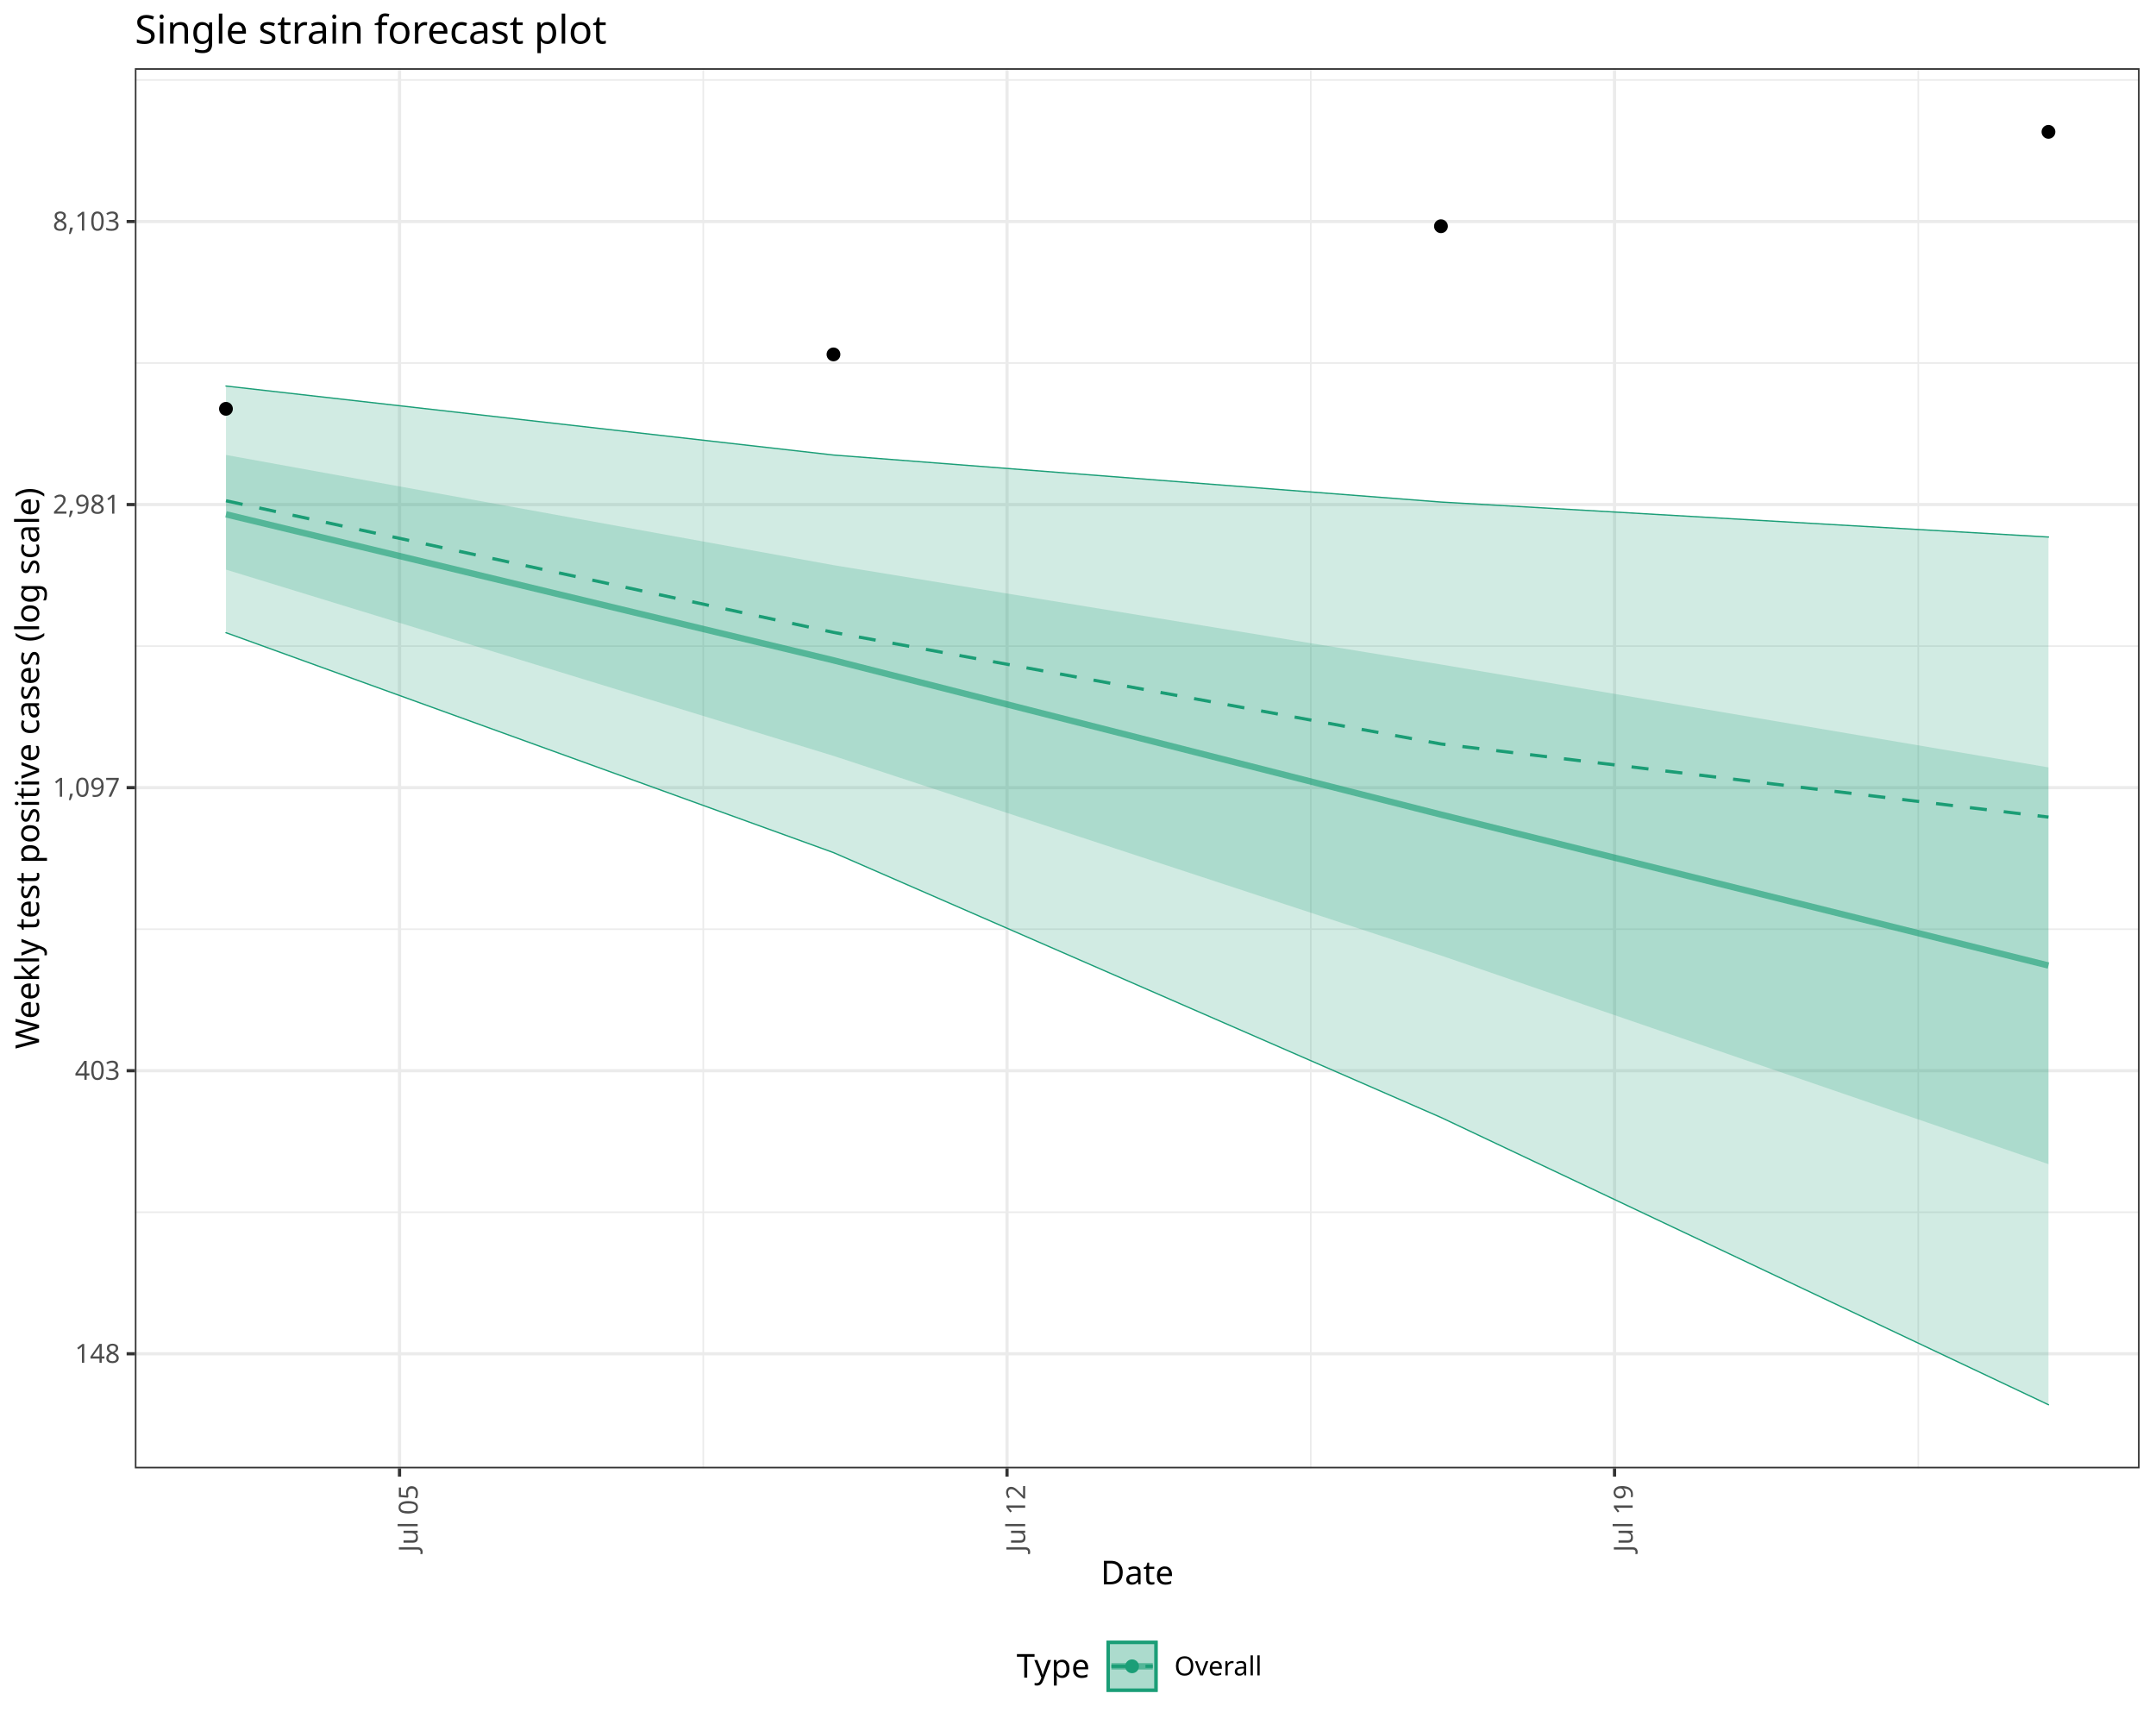
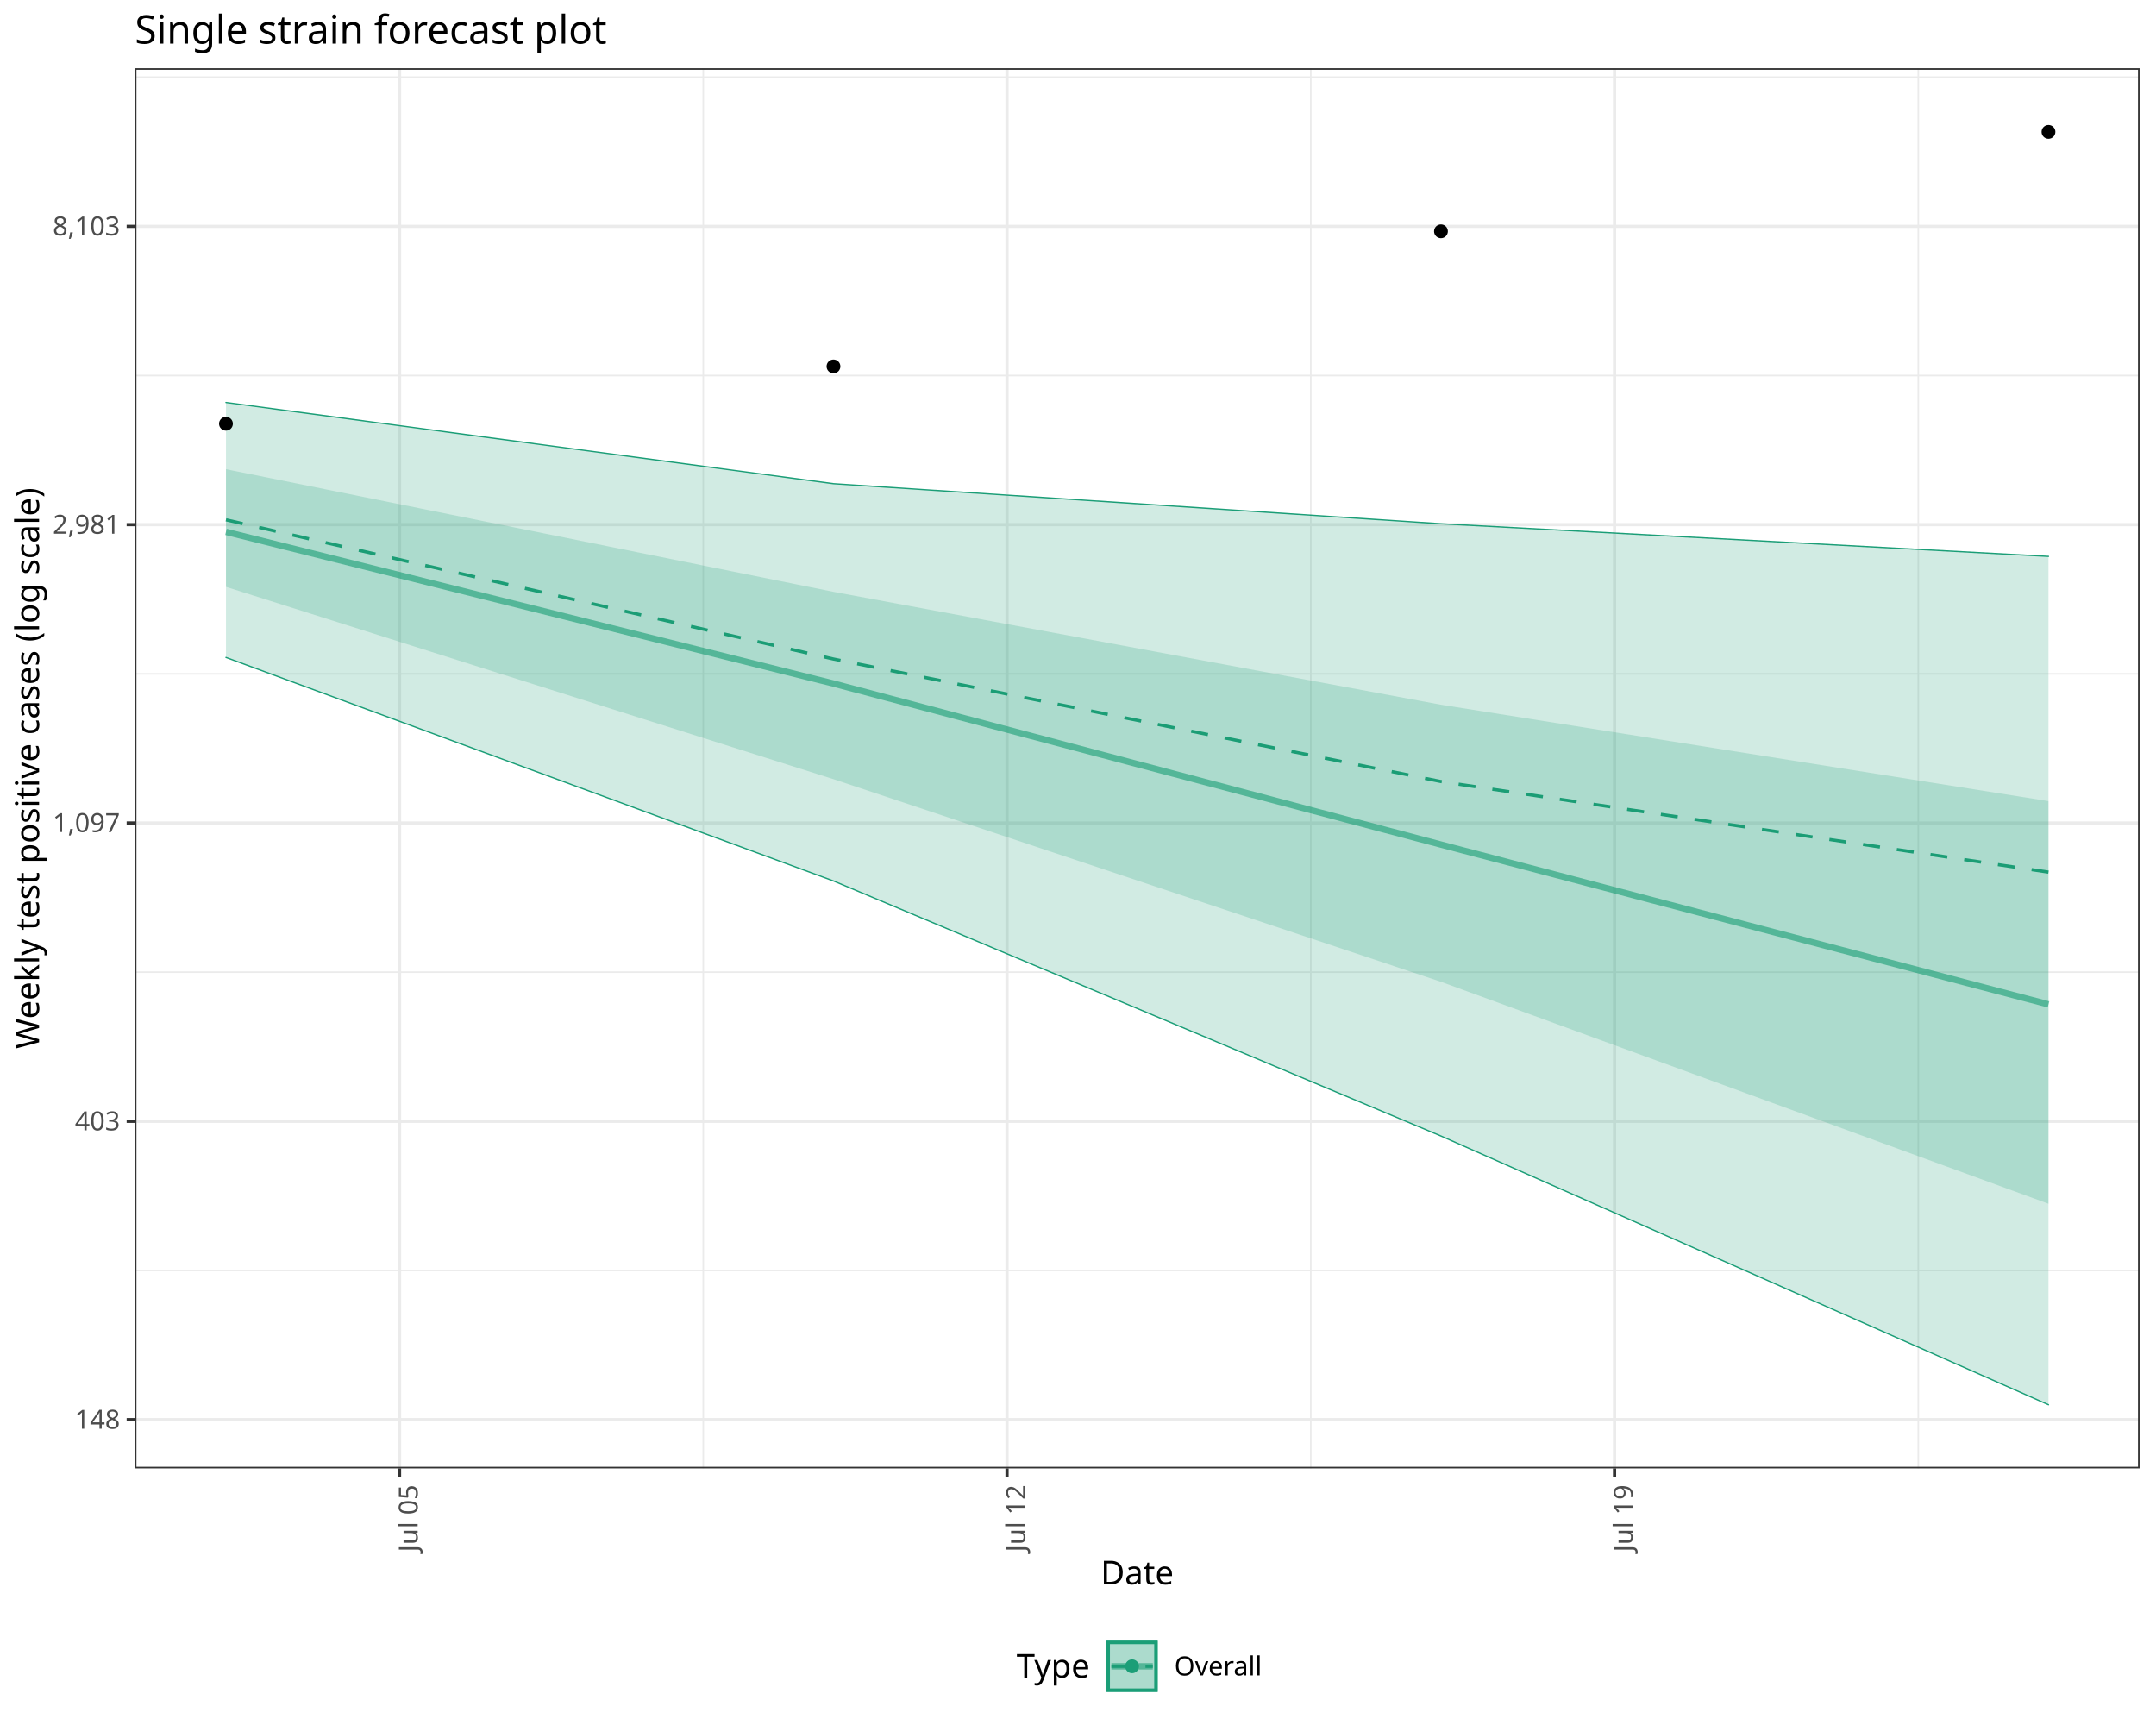
<svg xmlns="http://www.w3.org/2000/svg" class="svglite" data-engine-version="2.0" width="720.00pt" height="576.00pt" viewBox="0 0 720.00 576.00">
  <defs>
    <style type="text/css">
    .svglite line, .svglite polyline, .svglite polygon, .svglite path, .svglite rect, .svglite circle {
      fill: none;
      stroke: #000000;
      stroke-linecap: round;
      stroke-linejoin: round;
      stroke-miterlimit: 10.00;
    }
  </style>
  </defs>
  <rect width="100%" height="100%" style="stroke: none; fill: #FFFFFF;" />
  <defs>
    <clipPath id="cpMC4wMHw3MjAuMDB8MC4wMHw1NzYuMDA=">
      <rect x="0.00" y="0.00" width="720.00" height="576.00" />
    </clipPath>
  </defs>
  <g clip-path="url(#cpMC4wMHw3MjAuMDB8MC4wMHw1NzYuMDA=)">
    <rect x="0.00" y="0.00" width="720.00" height="576.00" style="stroke-width: 1.07; stroke: #FFFFFF; fill: #FFFFFF;" />
  </g>
  <defs>
    <clipPath id="cpNDUuMDN8NzE0LjUyfDIyLjc4fDQ5MC4zMQ==">
      <rect x="45.03" y="22.78" width="669.49" height="467.53" />
    </clipPath>
  </defs>
  <g clip-path="url(#cpNDUuMDN8NzE0LjUyfDIyLjc4fDQ5MC4zMQ==)">
    <rect x="45.03" y="22.78" width="669.49" height="467.53" style="stroke-width: 1.07; stroke: none; fill: #FFFFFF;" />
-     <polyline points="45.03,404.78 714.52,404.78 " style="stroke-width: 0.53; stroke: #EBEBEB; stroke-linecap: butt;" />
-     <polyline points="45.03,310.26 714.52,310.26 " style="stroke-width: 0.53; stroke: #EBEBEB; stroke-linecap: butt;" />
-     <polyline points="45.03,215.74 714.52,215.74 " style="stroke-width: 0.53; stroke: #EBEBEB; stroke-linecap: butt;" />
-     <polyline points="45.03,121.23 714.52,121.23 " style="stroke-width: 0.53; stroke: #EBEBEB; stroke-linecap: butt;" />
-     <polyline points="45.03,26.71 714.52,26.71 " style="stroke-width: 0.53; stroke: #EBEBEB; stroke-linecap: butt;" />
+     <polyline points="45.03,424.22 714.52,424.22 " style="stroke-width: 0.53; stroke: #EBEBEB; stroke-linecap: butt;" />
+     <polyline points="45.03,324.61 714.52,324.61 " style="stroke-width: 0.53; stroke: #EBEBEB; stroke-linecap: butt;" />
+     <polyline points="45.03,225.00 714.52,225.00 " style="stroke-width: 0.53; stroke: #EBEBEB; stroke-linecap: butt;" />
+     <polyline points="45.03,125.39 714.52,125.39 " style="stroke-width: 0.53; stroke: #EBEBEB; stroke-linecap: butt;" />
+     <polyline points="45.03,25.77 714.52,25.77 " style="stroke-width: 0.53; stroke: #EBEBEB; stroke-linecap: butt;" />
    <polyline points="234.86,490.31 234.86,22.78 " style="stroke-width: 0.53; stroke: #EBEBEB; stroke-linecap: butt;" />
    <polyline points="437.74,490.31 437.74,22.78 " style="stroke-width: 0.53; stroke: #EBEBEB; stroke-linecap: butt;" />
    <polyline points="640.62,490.31 640.62,22.78 " style="stroke-width: 0.53; stroke: #EBEBEB; stroke-linecap: butt;" />
-     <polyline points="45.03,452.04 714.52,452.04 " style="stroke-width: 1.07; stroke: #EBEBEB; stroke-linecap: butt;" />
-     <polyline points="45.03,357.52 714.52,357.52 " style="stroke-width: 1.07; stroke: #EBEBEB; stroke-linecap: butt;" />
-     <polyline points="45.03,263.00 714.52,263.00 " style="stroke-width: 1.07; stroke: #EBEBEB; stroke-linecap: butt;" />
-     <polyline points="45.03,168.48 714.52,168.48 " style="stroke-width: 1.07; stroke: #EBEBEB; stroke-linecap: butt;" />
-     <polyline points="45.03,73.97 714.52,73.97 " style="stroke-width: 1.07; stroke: #EBEBEB; stroke-linecap: butt;" />
+     <polyline points="45.03,474.03 714.52,474.03 " style="stroke-width: 1.07; stroke: #EBEBEB; stroke-linecap: butt;" />
+     <polyline points="45.03,374.42 714.52,374.42 " style="stroke-width: 1.07; stroke: #EBEBEB; stroke-linecap: butt;" />
+     <polyline points="45.03,274.80 714.52,274.80 " style="stroke-width: 1.07; stroke: #EBEBEB; stroke-linecap: butt;" />
+     <polyline points="45.03,175.19 714.52,175.19 " style="stroke-width: 1.07; stroke: #EBEBEB; stroke-linecap: butt;" />
+     <polyline points="45.03,75.58 714.52,75.58 " style="stroke-width: 1.07; stroke: #EBEBEB; stroke-linecap: butt;" />
    <polyline points="133.42,490.31 133.42,22.78 " style="stroke-width: 1.07; stroke: #EBEBEB; stroke-linecap: butt;" />
    <polyline points="336.30,490.31 336.30,22.78 " style="stroke-width: 1.07; stroke: #EBEBEB; stroke-linecap: butt;" />
    <polyline points="539.18,490.31 539.18,22.78 " style="stroke-width: 1.07; stroke: #EBEBEB; stroke-linecap: butt;" />
-     <polyline points="75.46,171.74 278.34,220.49 481.21,272.00 684.09,322.40 " style="stroke-width: 2.13; stroke: #1B9E77; stroke-opacity: 0.60; stroke-linecap: butt;" />
-     <polyline points="75.46,167.21 278.34,211.16 481.21,248.42 684.09,272.84 " style="stroke-width: 1.07; stroke: #1B9E77; stroke-dasharray: 5.69,5.69; stroke-linecap: butt;" />
-     <polygon points="75.46,128.90 278.34,151.94 481.21,167.64 684.09,179.32 684.09,469.06 481.21,373.13 278.34,284.69 75.46,211.26 " style="stroke-width: 0.00; stroke: none; fill: #1B9E77; fill-opacity: 0.20;" />
-     <polyline points="75.46,128.90 278.34,151.94 481.21,167.64 684.09,179.32 " style="stroke-width: 0.43; stroke: #1B9E77;" />
-     <polyline points="684.09,469.06 481.21,373.13 278.34,284.69 75.46,211.26 " style="stroke-width: 0.43; stroke: #1B9E77;" />
-     <polygon points="75.46,151.91 278.34,188.71 481.21,221.88 684.09,256.24 684.09,388.72 481.21,319.06 278.34,252.40 75.46,190.20 " style="stroke-width: 0.00; stroke: none; fill: #1B9E77; fill-opacity: 0.20;" />
-     <polyline points="75.46,151.91 278.34,188.71 481.21,221.88 684.09,256.24 " style="stroke-width: 1.07; stroke: none;" />
-     <polyline points="684.09,388.72 481.21,319.06 278.34,252.40 75.46,190.20 " style="stroke-width: 1.07; stroke: none;" />
-     <circle cx="75.46" cy="136.51" r="1.95" style="stroke-width: 0.71; fill: #000000;" />
-     <circle cx="278.34" cy="118.34" r="1.95" style="stroke-width: 0.71; fill: #000000;" />
-     <circle cx="481.21" cy="75.54" r="1.95" style="stroke-width: 0.71; fill: #000000;" />
+     <polyline points="75.46,177.59 278.34,228.25 481.21,282.02 684.09,335.38 " style="stroke-width: 2.13; stroke: #1B9E77; stroke-opacity: 0.60; stroke-linecap: butt;" />
+     <polyline points="75.46,173.57 278.34,220.06 481.21,260.97 684.09,291.22 " style="stroke-width: 1.07; stroke: #1B9E77; stroke-dasharray: 5.69,5.69; stroke-linecap: butt;" />
+     <polygon points="75.46,134.39 278.34,161.51 481.21,174.89 684.09,185.79 684.09,469.06 481.21,379.33 278.34,294.16 75.46,219.53 " style="stroke-width: 0.00; stroke: none; fill: #1B9E77; fill-opacity: 0.20;" />
+     <polyline points="75.46,134.39 278.34,161.51 481.21,174.89 684.09,185.79 " style="stroke-width: 0.43; stroke: #1B9E77;" />
+     <polyline points="684.09,469.06 481.21,379.33 278.34,294.16 75.46,219.53 " style="stroke-width: 0.43; stroke: #1B9E77;" />
+     <polygon points="75.46,156.67 278.34,197.62 481.21,235.32 684.09,267.51 684.09,401.95 481.21,327.83 278.34,260.18 75.46,195.96 " style="stroke-width: 0.00; stroke: none; fill: #1B9E77; fill-opacity: 0.20;" />
+     <polyline points="75.46,156.67 278.34,197.62 481.21,235.32 684.09,267.51 " style="stroke-width: 1.07; stroke: none;" />
+     <polyline points="684.09,401.95 481.21,327.83 278.34,260.18 75.46,195.96 " style="stroke-width: 1.07; stroke: none;" />
+     <circle cx="75.46" cy="141.49" r="1.95" style="stroke-width: 0.71; fill: #000000;" />
+     <circle cx="278.34" cy="122.35" r="1.95" style="stroke-width: 0.71; fill: #000000;" />
+     <circle cx="481.21" cy="77.24" r="1.95" style="stroke-width: 0.71; fill: #000000;" />
    <circle cx="684.09" cy="44.03" r="1.95" style="stroke-width: 0.71; fill: #000000;" />
    <rect x="45.03" y="22.78" width="669.49" height="467.53" style="stroke-width: 1.07; stroke: #333333;" />
  </g>
  <g clip-path="url(#cpMC4wMHw3MjAuMDB8MC4wMHw1NzYuMDA=)">
-     <text x="40.10" y="455.06" text-anchor="end" style="font-size: 8.80px; fill: #4D4D4D; font-family: sans;" textLength="14.68px" lengthAdjust="spacingAndGlyphs">148</text>
-     <text x="40.10" y="360.55" text-anchor="end" style="font-size: 8.80px; fill: #4D4D4D; font-family: sans;" textLength="14.68px" lengthAdjust="spacingAndGlyphs">403</text>
-     <text x="40.10" y="266.03" text-anchor="end" style="font-size: 8.80px; fill: #4D4D4D; font-family: sans;" textLength="22.02px" lengthAdjust="spacingAndGlyphs">1,097</text>
-     <text x="40.10" y="171.51" text-anchor="end" style="font-size: 8.80px; fill: #4D4D4D; font-family: sans;" textLength="22.02px" lengthAdjust="spacingAndGlyphs">2,981</text>
-     <text x="40.10" y="76.99" text-anchor="end" style="font-size: 8.80px; fill: #4D4D4D; font-family: sans;" textLength="22.02px" lengthAdjust="spacingAndGlyphs">8,103</text>
-     <polyline points="42.29,452.04 45.03,452.04 " style="stroke-width: 1.07; stroke: #333333; stroke-linecap: butt;" />
-     <polyline points="42.29,357.52 45.03,357.52 " style="stroke-width: 1.07; stroke: #333333; stroke-linecap: butt;" />
-     <polyline points="42.29,263.00 45.03,263.00 " style="stroke-width: 1.07; stroke: #333333; stroke-linecap: butt;" />
-     <polyline points="42.29,168.48 45.03,168.48 " style="stroke-width: 1.07; stroke: #333333; stroke-linecap: butt;" />
-     <polyline points="42.29,73.97 45.03,73.97 " style="stroke-width: 1.07; stroke: #333333; stroke-linecap: butt;" />
+     <text x="40.10" y="477.06" text-anchor="end" style="font-size: 8.80px; fill: #4D4D4D; font-family: sans;" textLength="14.68px" lengthAdjust="spacingAndGlyphs">148</text>
+     <text x="40.10" y="377.44" text-anchor="end" style="font-size: 8.80px; fill: #4D4D4D; font-family: sans;" textLength="14.68px" lengthAdjust="spacingAndGlyphs">403</text>
+     <text x="40.10" y="277.83" text-anchor="end" style="font-size: 8.80px; fill: #4D4D4D; font-family: sans;" textLength="22.02px" lengthAdjust="spacingAndGlyphs">1,097</text>
+     <text x="40.10" y="178.22" text-anchor="end" style="font-size: 8.80px; fill: #4D4D4D; font-family: sans;" textLength="22.02px" lengthAdjust="spacingAndGlyphs">2,981</text>
+     <text x="40.10" y="78.61" text-anchor="end" style="font-size: 8.80px; fill: #4D4D4D; font-family: sans;" textLength="22.02px" lengthAdjust="spacingAndGlyphs">8,103</text>
+     <polyline points="42.29,474.03 45.03,474.03 " style="stroke-width: 1.07; stroke: #333333; stroke-linecap: butt;" />
+     <polyline points="42.29,374.42 45.03,374.42 " style="stroke-width: 1.07; stroke: #333333; stroke-linecap: butt;" />
+     <polyline points="42.29,274.80 45.03,274.80 " style="stroke-width: 1.07; stroke: #333333; stroke-linecap: butt;" />
+     <polyline points="42.29,175.19 45.03,175.19 " style="stroke-width: 1.07; stroke: #333333; stroke-linecap: butt;" />
+     <polyline points="42.29,75.58 45.03,75.58 " style="stroke-width: 1.07; stroke: #333333; stroke-linecap: butt;" />
    <polyline points="133.42,493.05 133.42,490.31 " style="stroke-width: 1.07; stroke: #333333; stroke-linecap: butt;" />
    <polyline points="336.30,493.05 336.30,490.31 " style="stroke-width: 1.07; stroke: #333333; stroke-linecap: butt;" />
    <polyline points="539.18,493.05 539.18,490.31 " style="stroke-width: 1.07; stroke: #333333; stroke-linecap: butt;" />
    <text transform="translate(139.48,506.99) rotate(-90)" text-anchor="middle" style="font-size: 8.80px; fill: #4D4D4D; font-family: sans;" textLength="23.49px" lengthAdjust="spacingAndGlyphs">Jul 05</text>
    <text transform="translate(342.36,506.99) rotate(-90)" text-anchor="middle" style="font-size: 8.80px; fill: #4D4D4D; font-family: sans;" textLength="23.49px" lengthAdjust="spacingAndGlyphs">Jul 12</text>
    <text transform="translate(545.23,506.99) rotate(-90)" text-anchor="middle" style="font-size: 8.80px; fill: #4D4D4D; font-family: sans;" textLength="23.49px" lengthAdjust="spacingAndGlyphs">Jul 19</text>
    <text x="379.77" y="529.04" text-anchor="middle" style="font-size: 11.00px; font-family: sans;" textLength="23.24px" lengthAdjust="spacingAndGlyphs">Date</text>
    <text transform="translate(13.05,256.55) rotate(-90)" text-anchor="middle" style="font-size: 11.00px; font-family: sans;" textLength="182.83px" lengthAdjust="spacingAndGlyphs">Weekly test positive cases (log scale)</text>
    <rect x="334.01" y="542.28" width="91.54" height="28.24" style="stroke-width: 1.07; stroke: none; fill: #FFFFFF;" />
    <text x="339.49" y="560.19" style="font-size: 11.00px; font-family: sans;" textLength="24.46px" lengthAdjust="spacingAndGlyphs">Type</text>
    <rect x="369.42" y="547.76" width="17.28" height="17.28" style="stroke-width: 1.07; stroke: none; fill: #FFFFFF;" />
    <line x1="371.15" y1="556.40" x2="384.98" y2="556.40" style="stroke-width: 2.13; stroke: #1B9E77; stroke-opacity: 0.60; stroke-linecap: butt;" />
    <line x1="371.15" y1="556.40" x2="384.98" y2="556.40" style="stroke-width: 1.07; stroke: #1B9E77; stroke-dasharray: 5.69,5.69; stroke-linecap: butt;" />
    <rect x="369.71" y="548.04" width="16.71" height="16.71" style="stroke-width: 0.43; stroke: #1B9E77; stroke-linecap: square; stroke-linejoin: miter; fill: #1B9E77; fill-opacity: 0.20;" />
    <rect x="370.13" y="548.47" width="15.86" height="15.86" style="stroke-width: 1.07; stroke: #1B9E77; stroke-linecap: square; stroke-linejoin: miter; fill: #1B9E77; fill-opacity: 0.20;" />
    <circle cx="378.06" cy="556.40" r="1.95" style="stroke-width: 0.71; stroke: #1B9E77; fill: #1B9E77;" />
    <text x="392.18" y="559.43" style="font-size: 8.80px; font-family: sans;" textLength="27.88px" lengthAdjust="spacingAndGlyphs">Overall</text>
    <text x="45.03" y="14.56" style="font-size: 13.20px; font-family: sans;" textLength="148.22px" lengthAdjust="spacingAndGlyphs">Single strain forecast plot</text>
  </g>
</svg>
